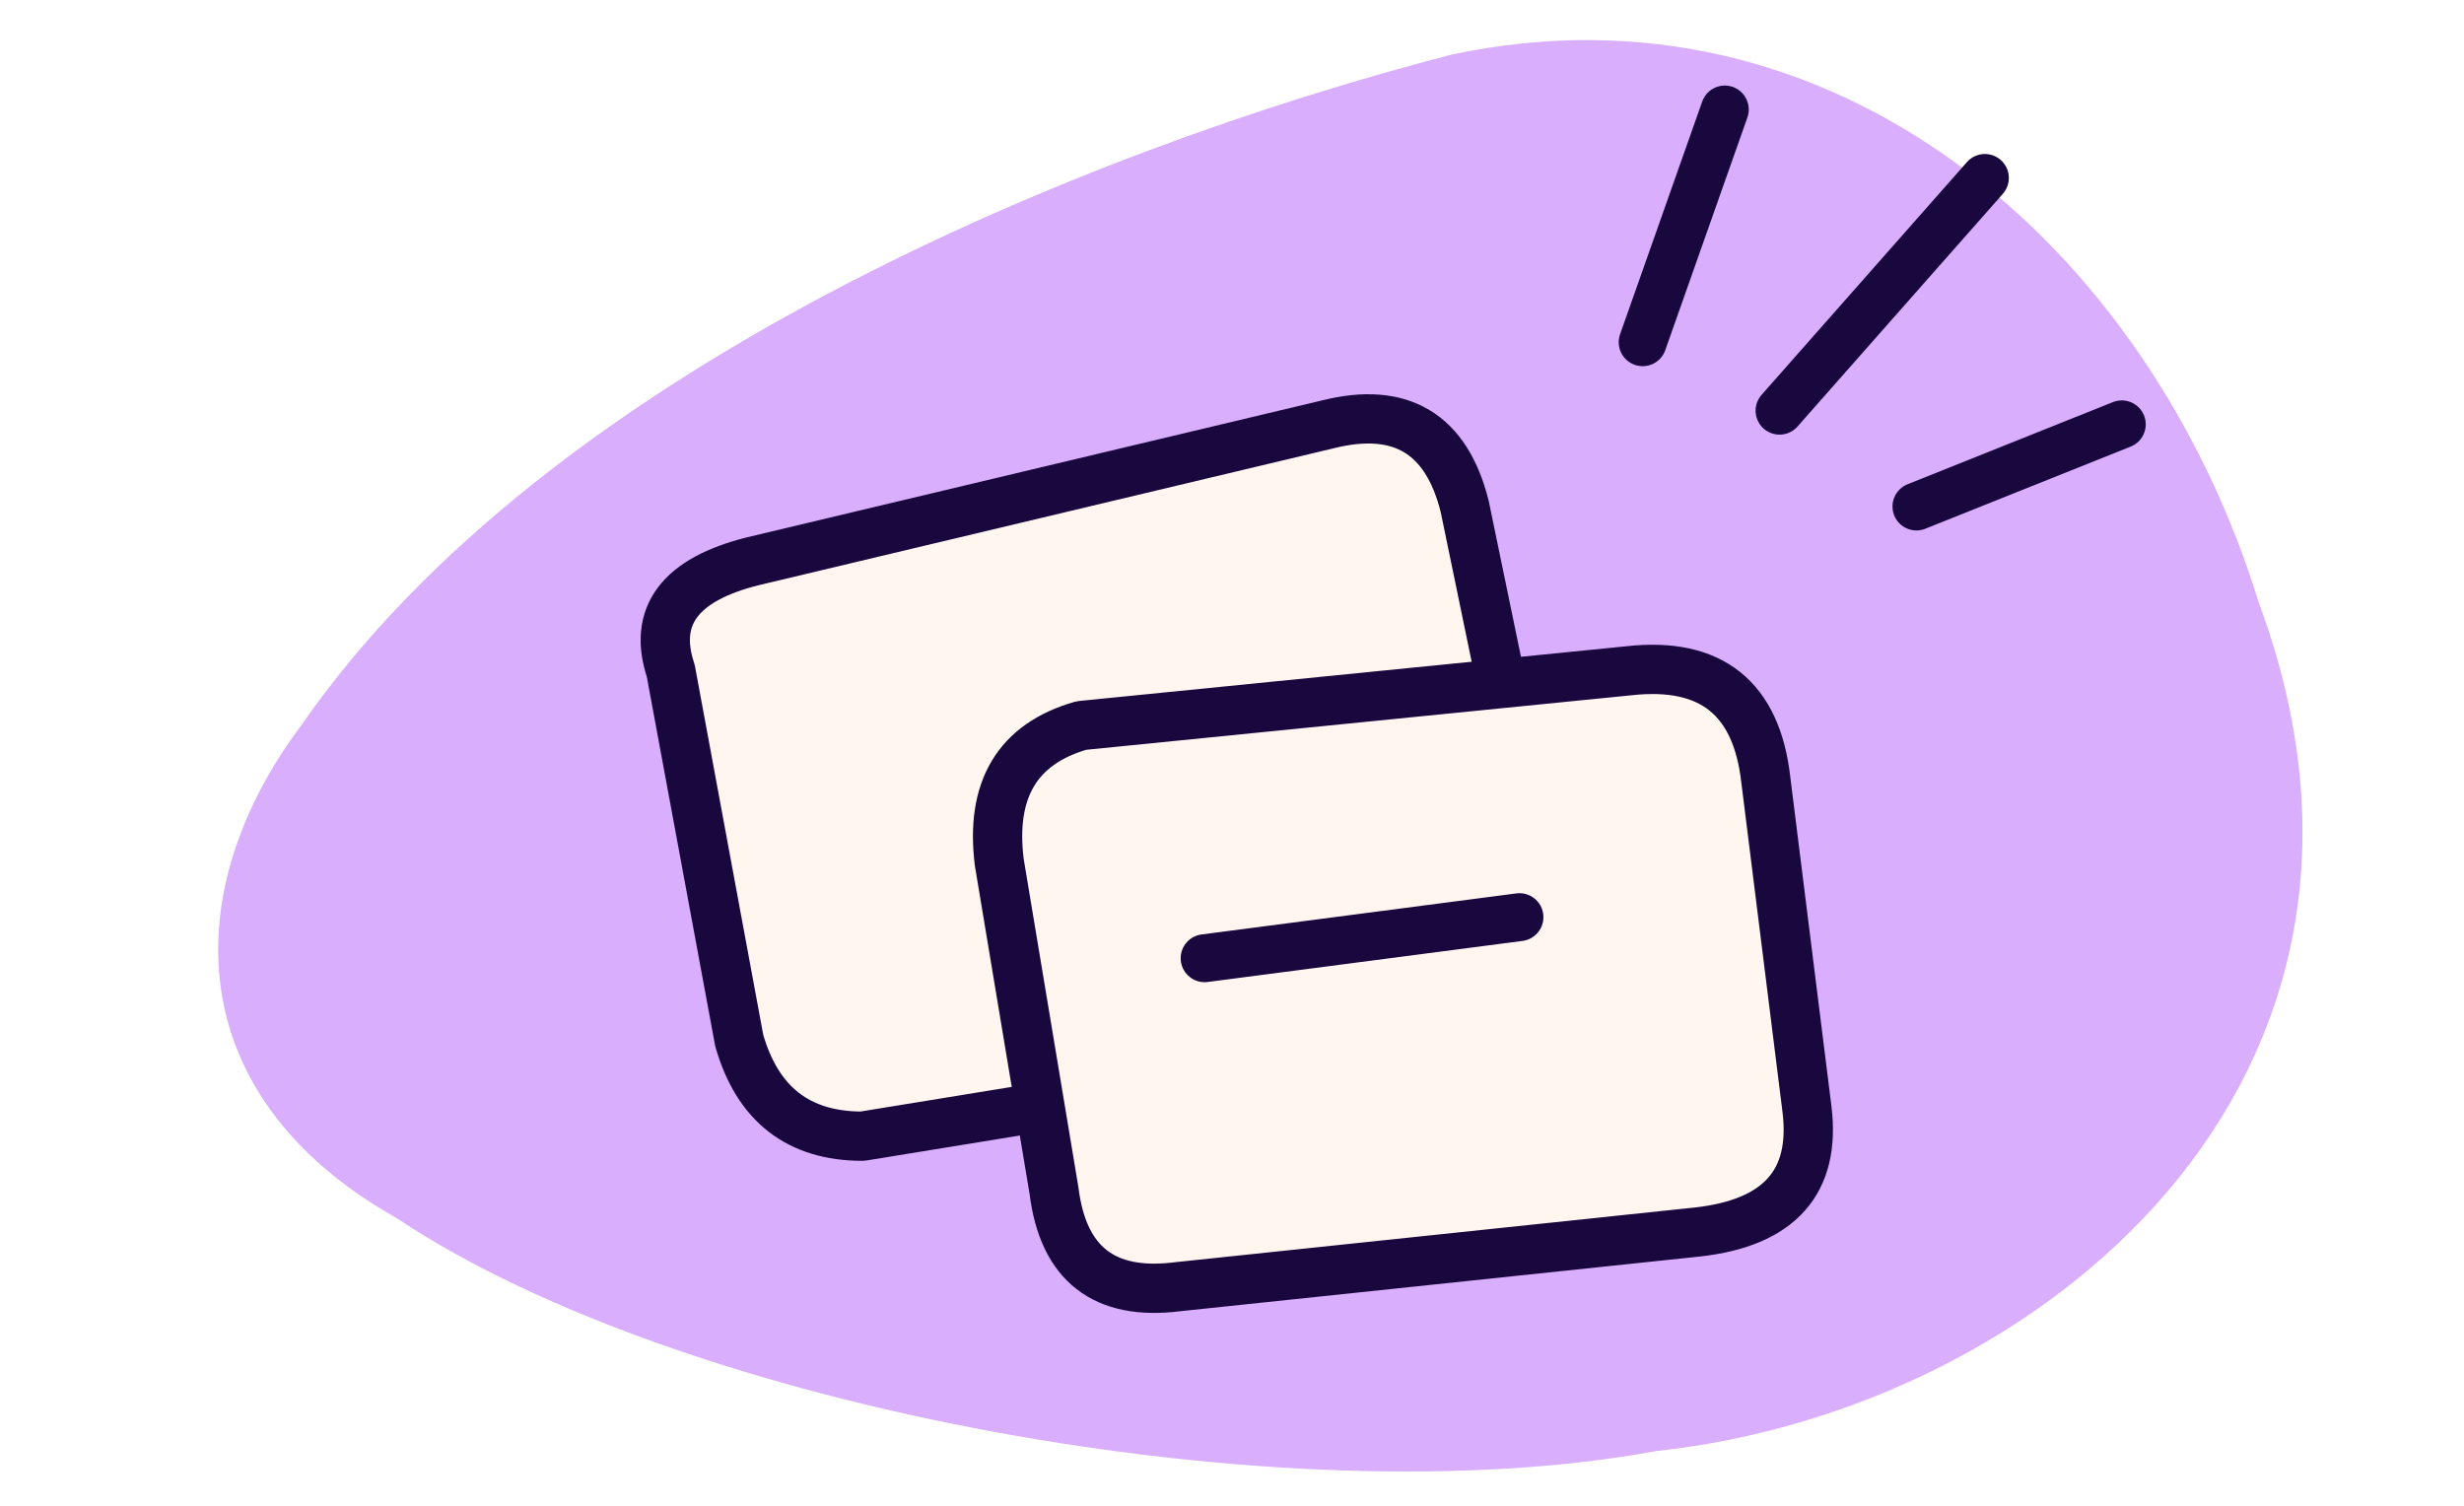
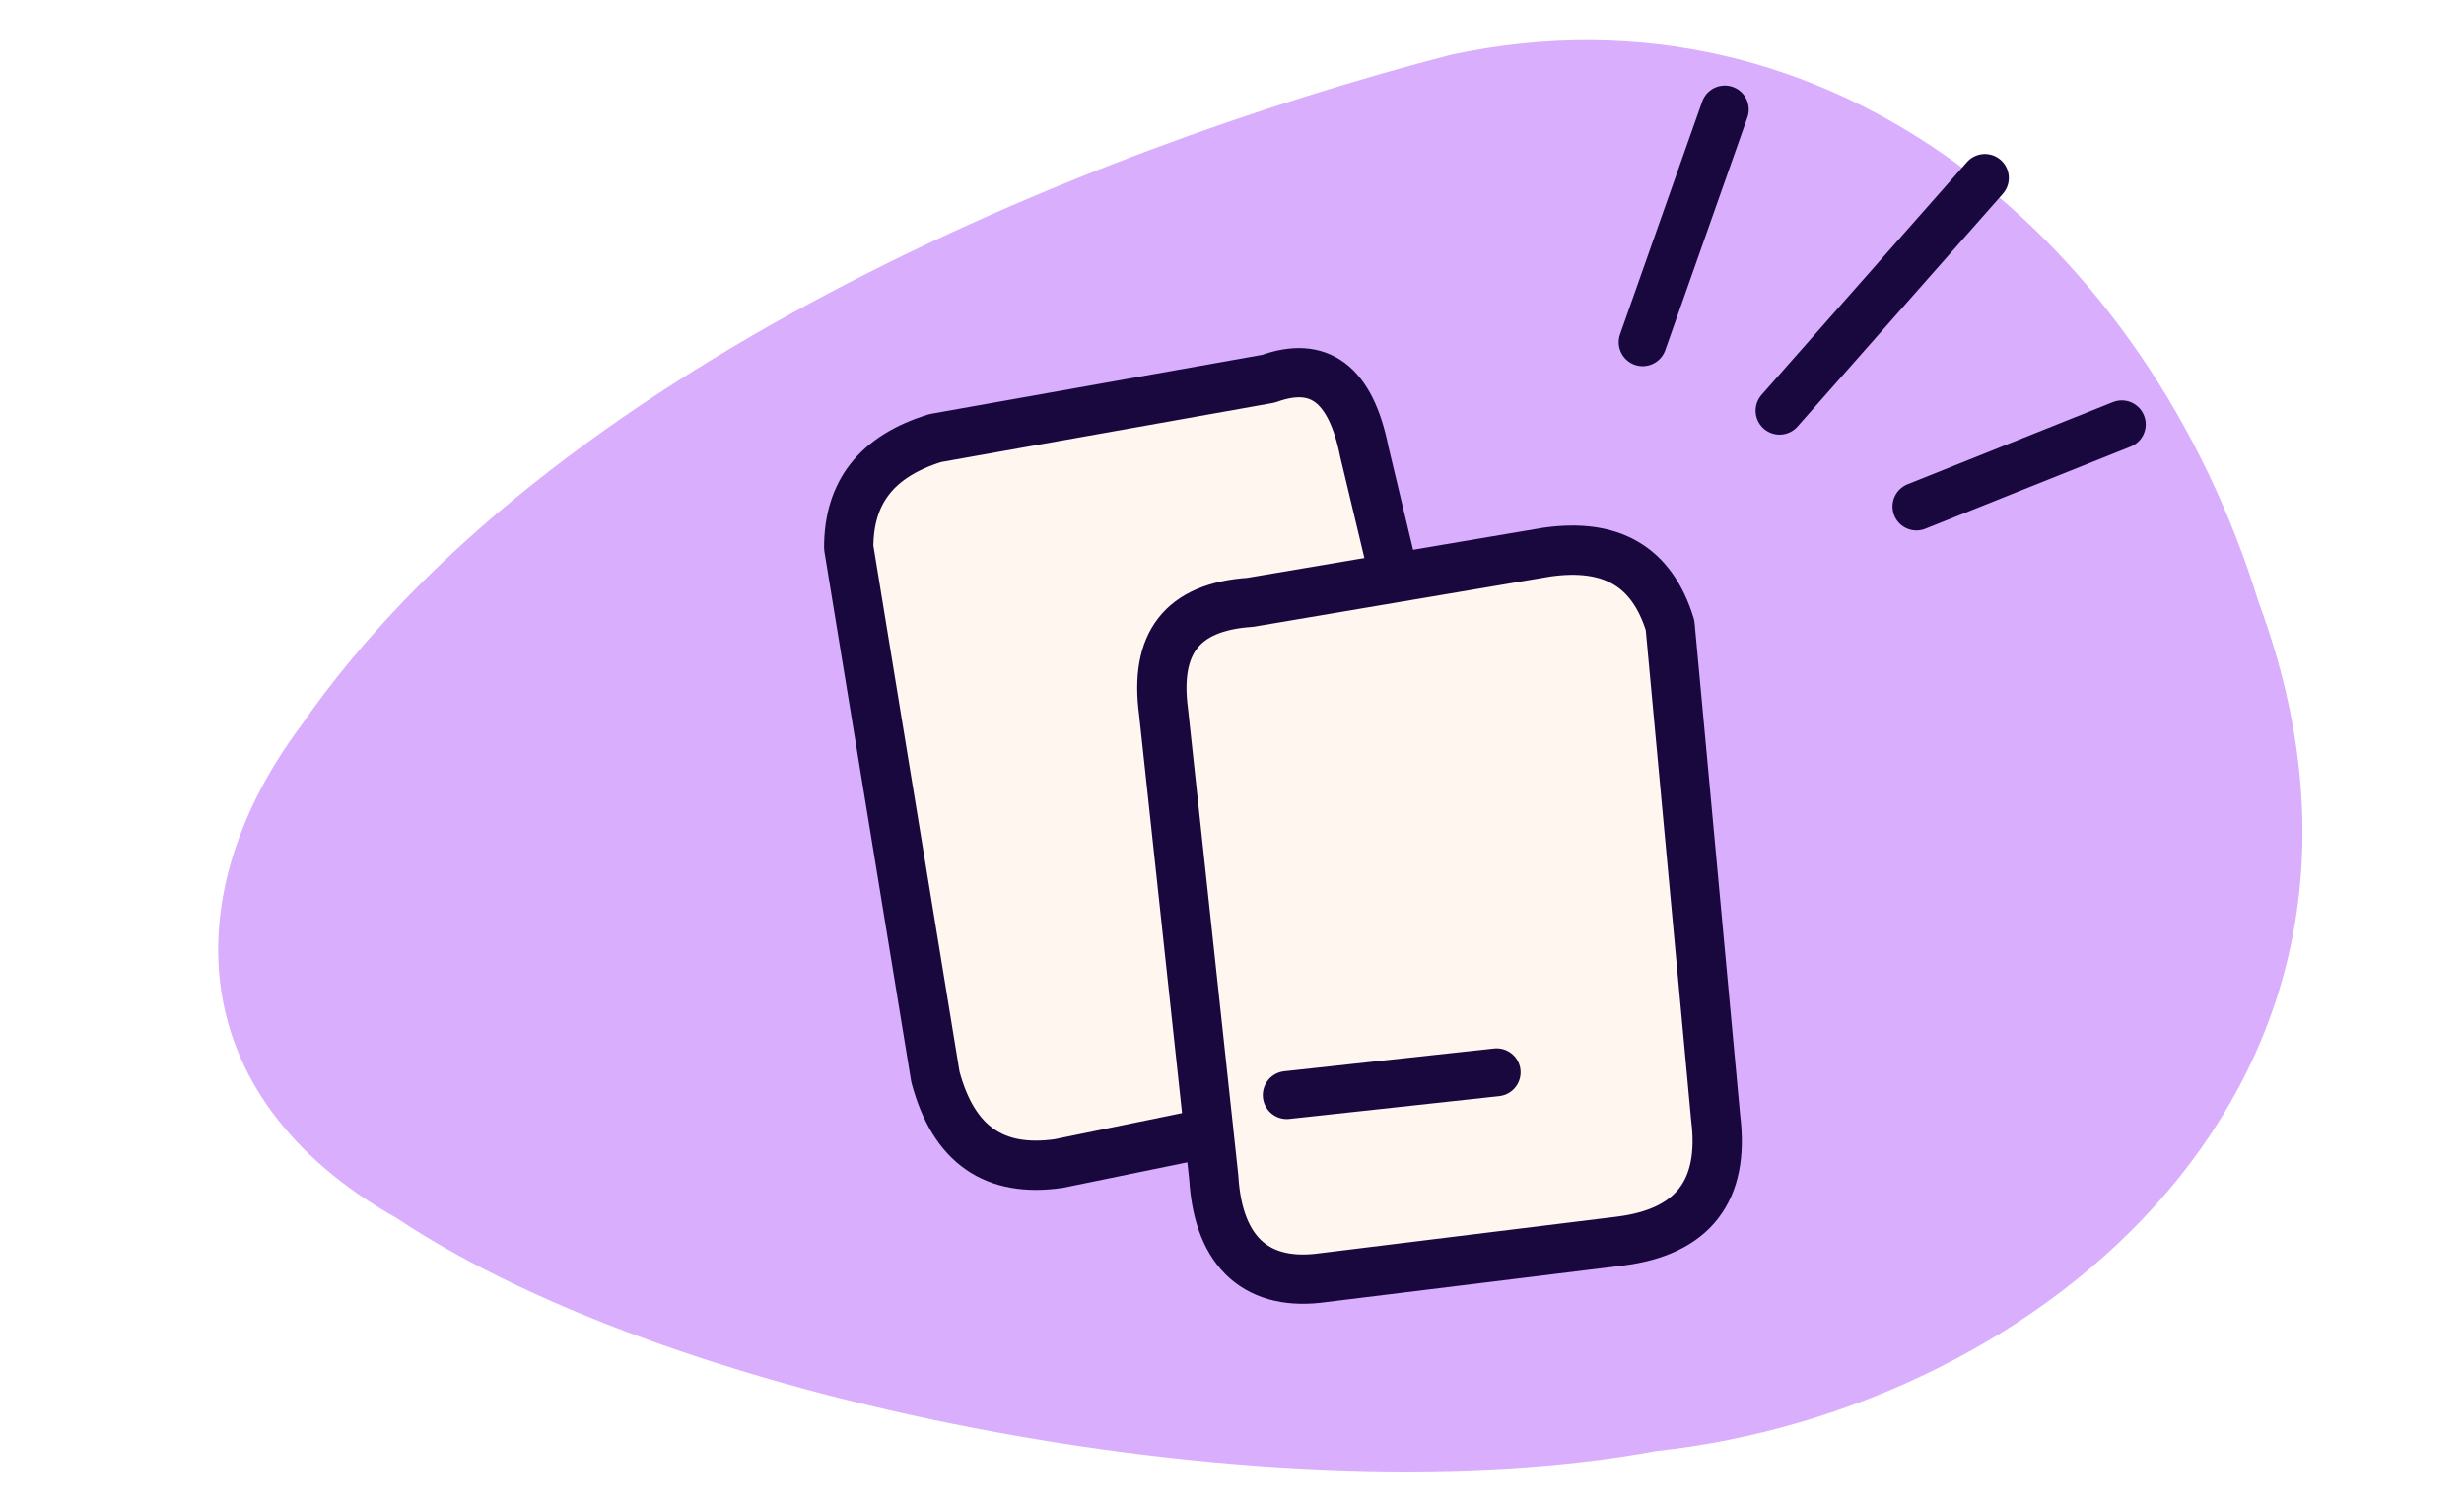
<svg xmlns="http://www.w3.org/2000/svg" width="540" height="330" viewBox="0 0 540 330" fill="none">
  <g>
    <path d="M66 159C120 81 237 33 318 12C402 -6 471 54 495 132C534 237 447 309 363 318C282 333 150 309 87 267C39 240 39 195 66 159Z" fill="#D9AEFD" />
    <g>
-       <path d="M165 123L291 93C307 89 317 95 321 111L339 198C341 214 334 224 318 228L189 249C175 249 166 242 162 228L147 147C143 135 149 127 165 123Z" fill="#FFF6F0" stroke-width="10.8" stroke-linejoin="round" stroke="#19083E" />
-       <path d="M237 159L357 147C375 145 385 153 387 171L396 243C398 259 390 268 372 270L258 282C242 284 233 277 231 261L219 189C217 173 223 163 237 159Z" fill="#FFF6F0" stroke-width="10.8" stroke-linejoin="round" stroke="#19083E" />
+       <path d="M299 99L326 212C330 227 325 236 310 239L232 255C218 257 209 251 205 236L186 120C186 108 192 100 205 96L278 83C289 79 296 84 299 99Z" fill="#FFF6F0" stroke-width="10.8" stroke-linejoin="round" stroke="#19083E" />
+       <path d="M366 137L376 245C378 261 371 270 355 272L290 280C276 282 267 275 266 258L255 156C253 141 259 133 274 132L339 121C353 119 362 124 366 137Z" fill="#FFF6F0" stroke-width="10.8" stroke-linejoin="round" stroke="#19083E" />
    </g>
-     <path d="M264 210L333 201M360 75L378 24M390 90L435 39M420 111L465 93" stroke-width="10.5" stroke-linecap="round" stroke="#19083E" />
+     <path d="M282 240L328 235M360 75L378 24M390 90L435 39M420 111L465 93" stroke-width="10.5" stroke-linecap="round" stroke="#19083E" />
  </g>
</svg>
